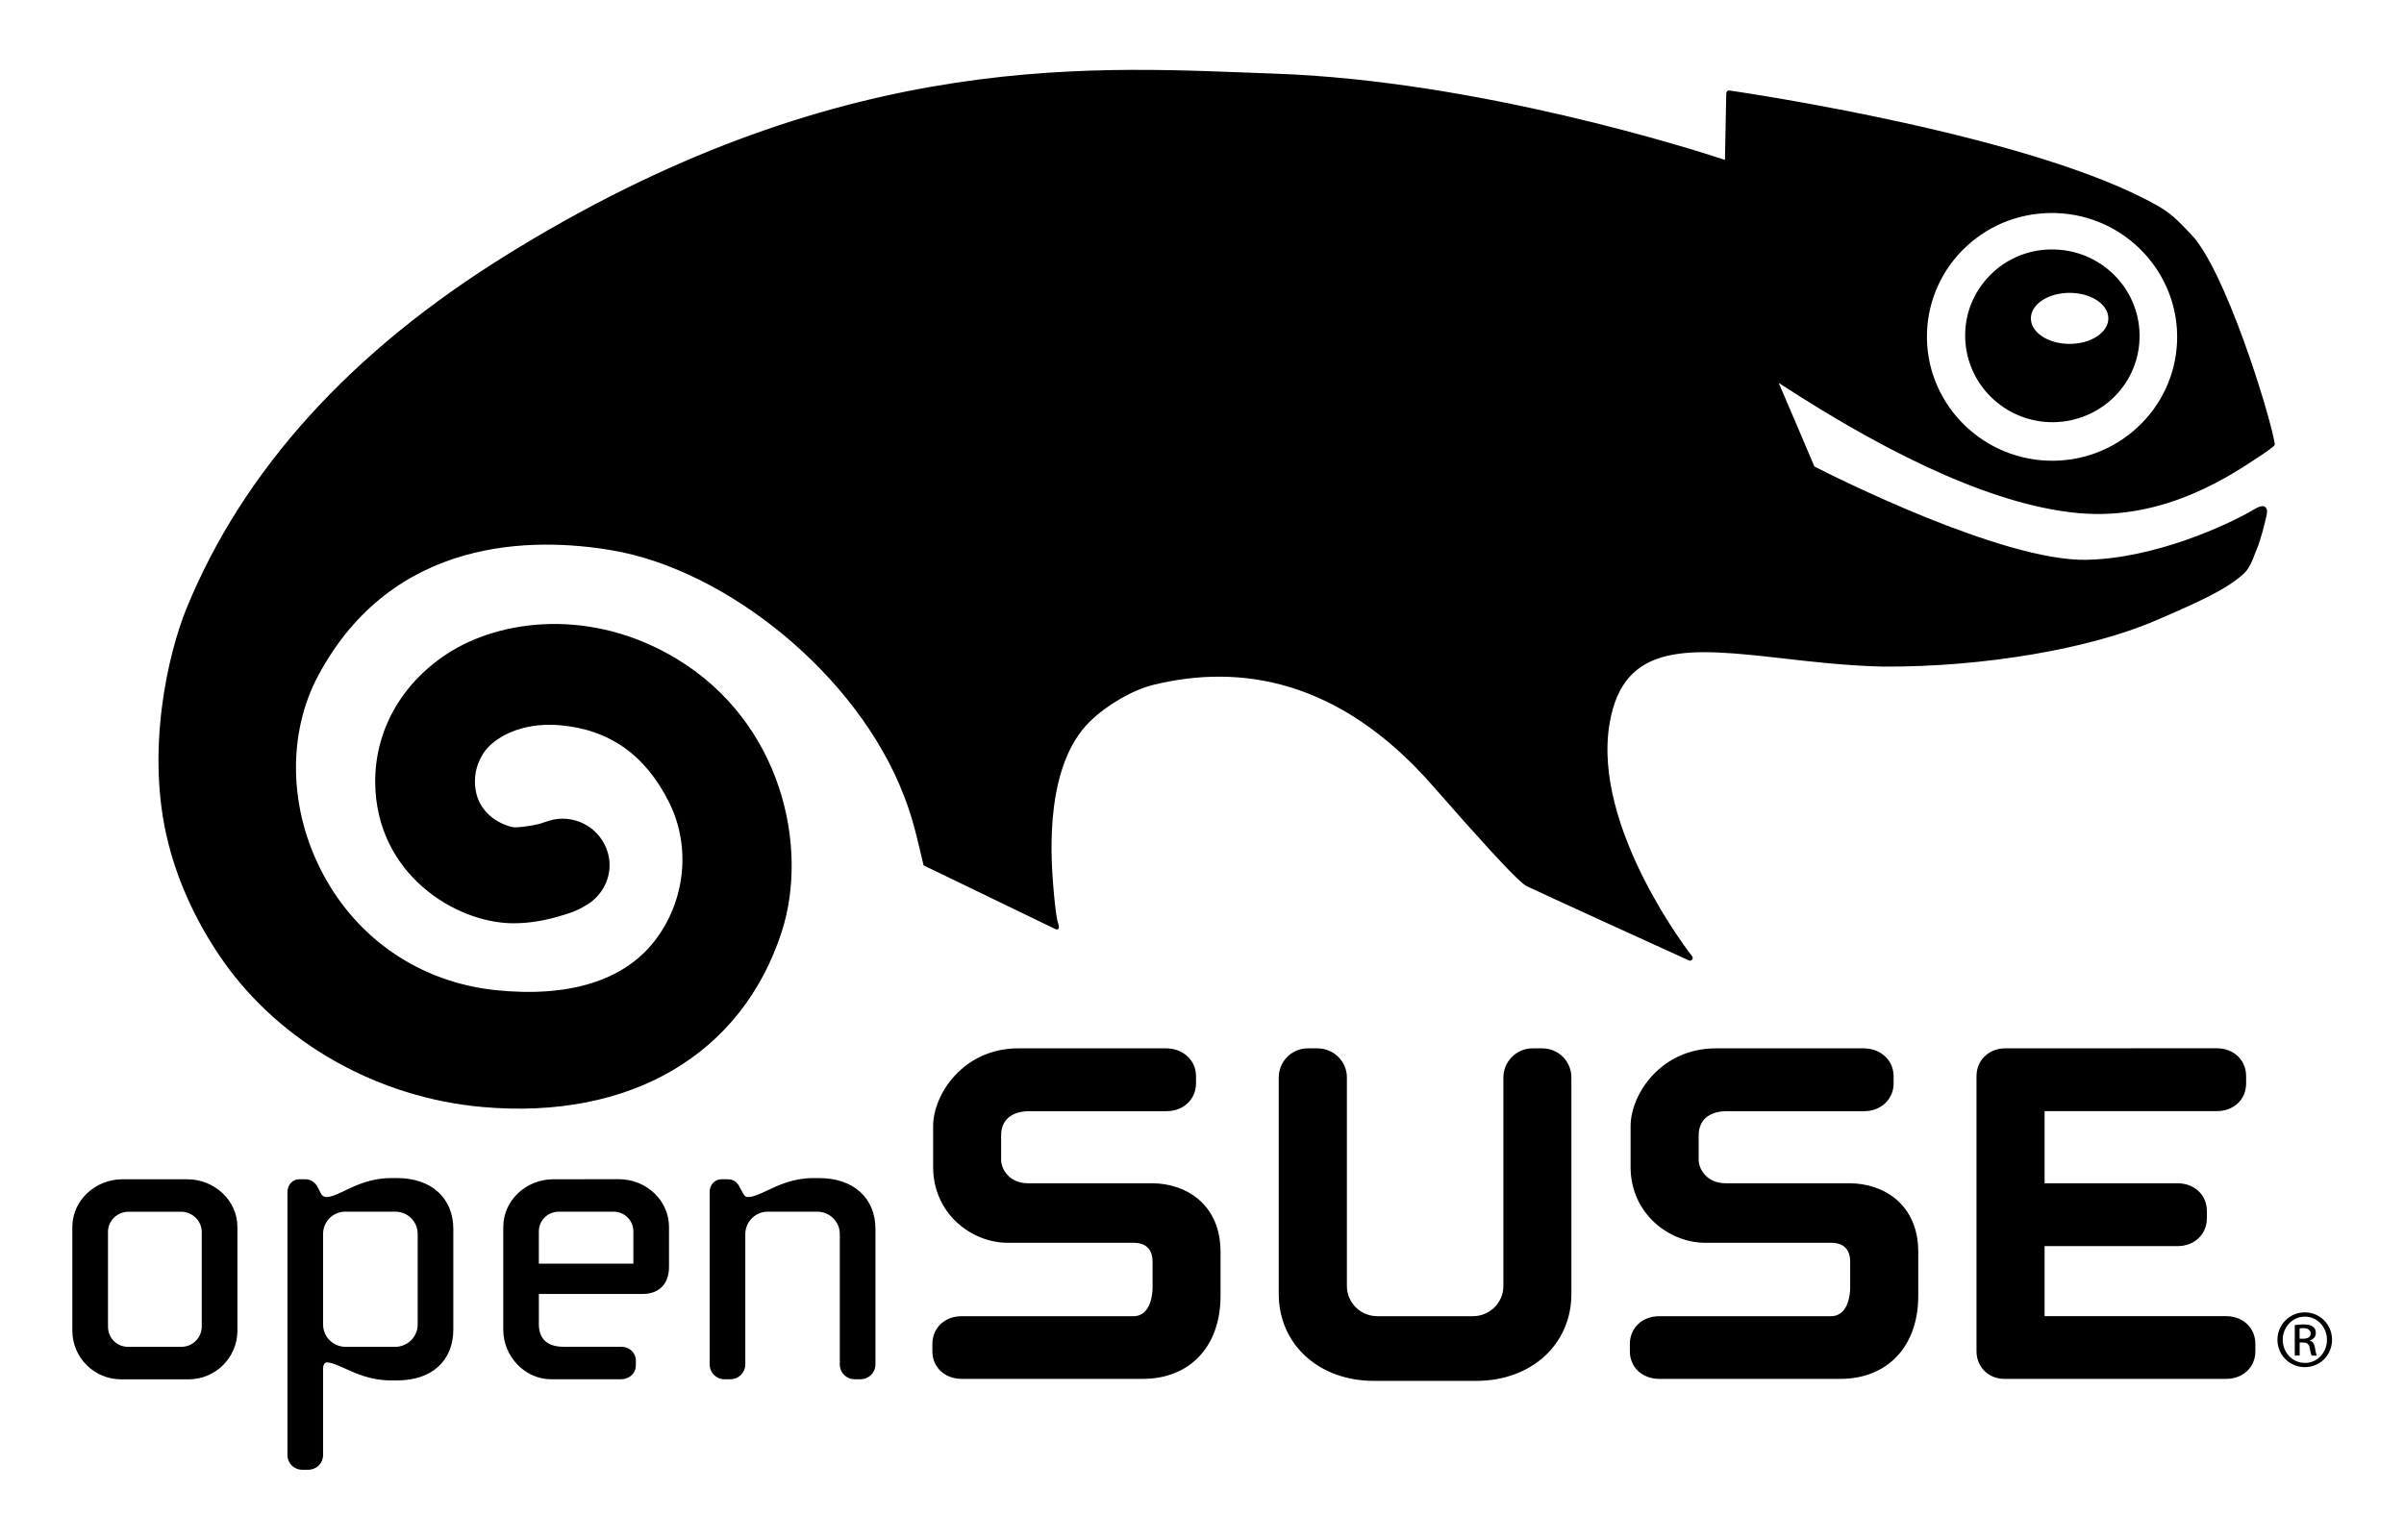
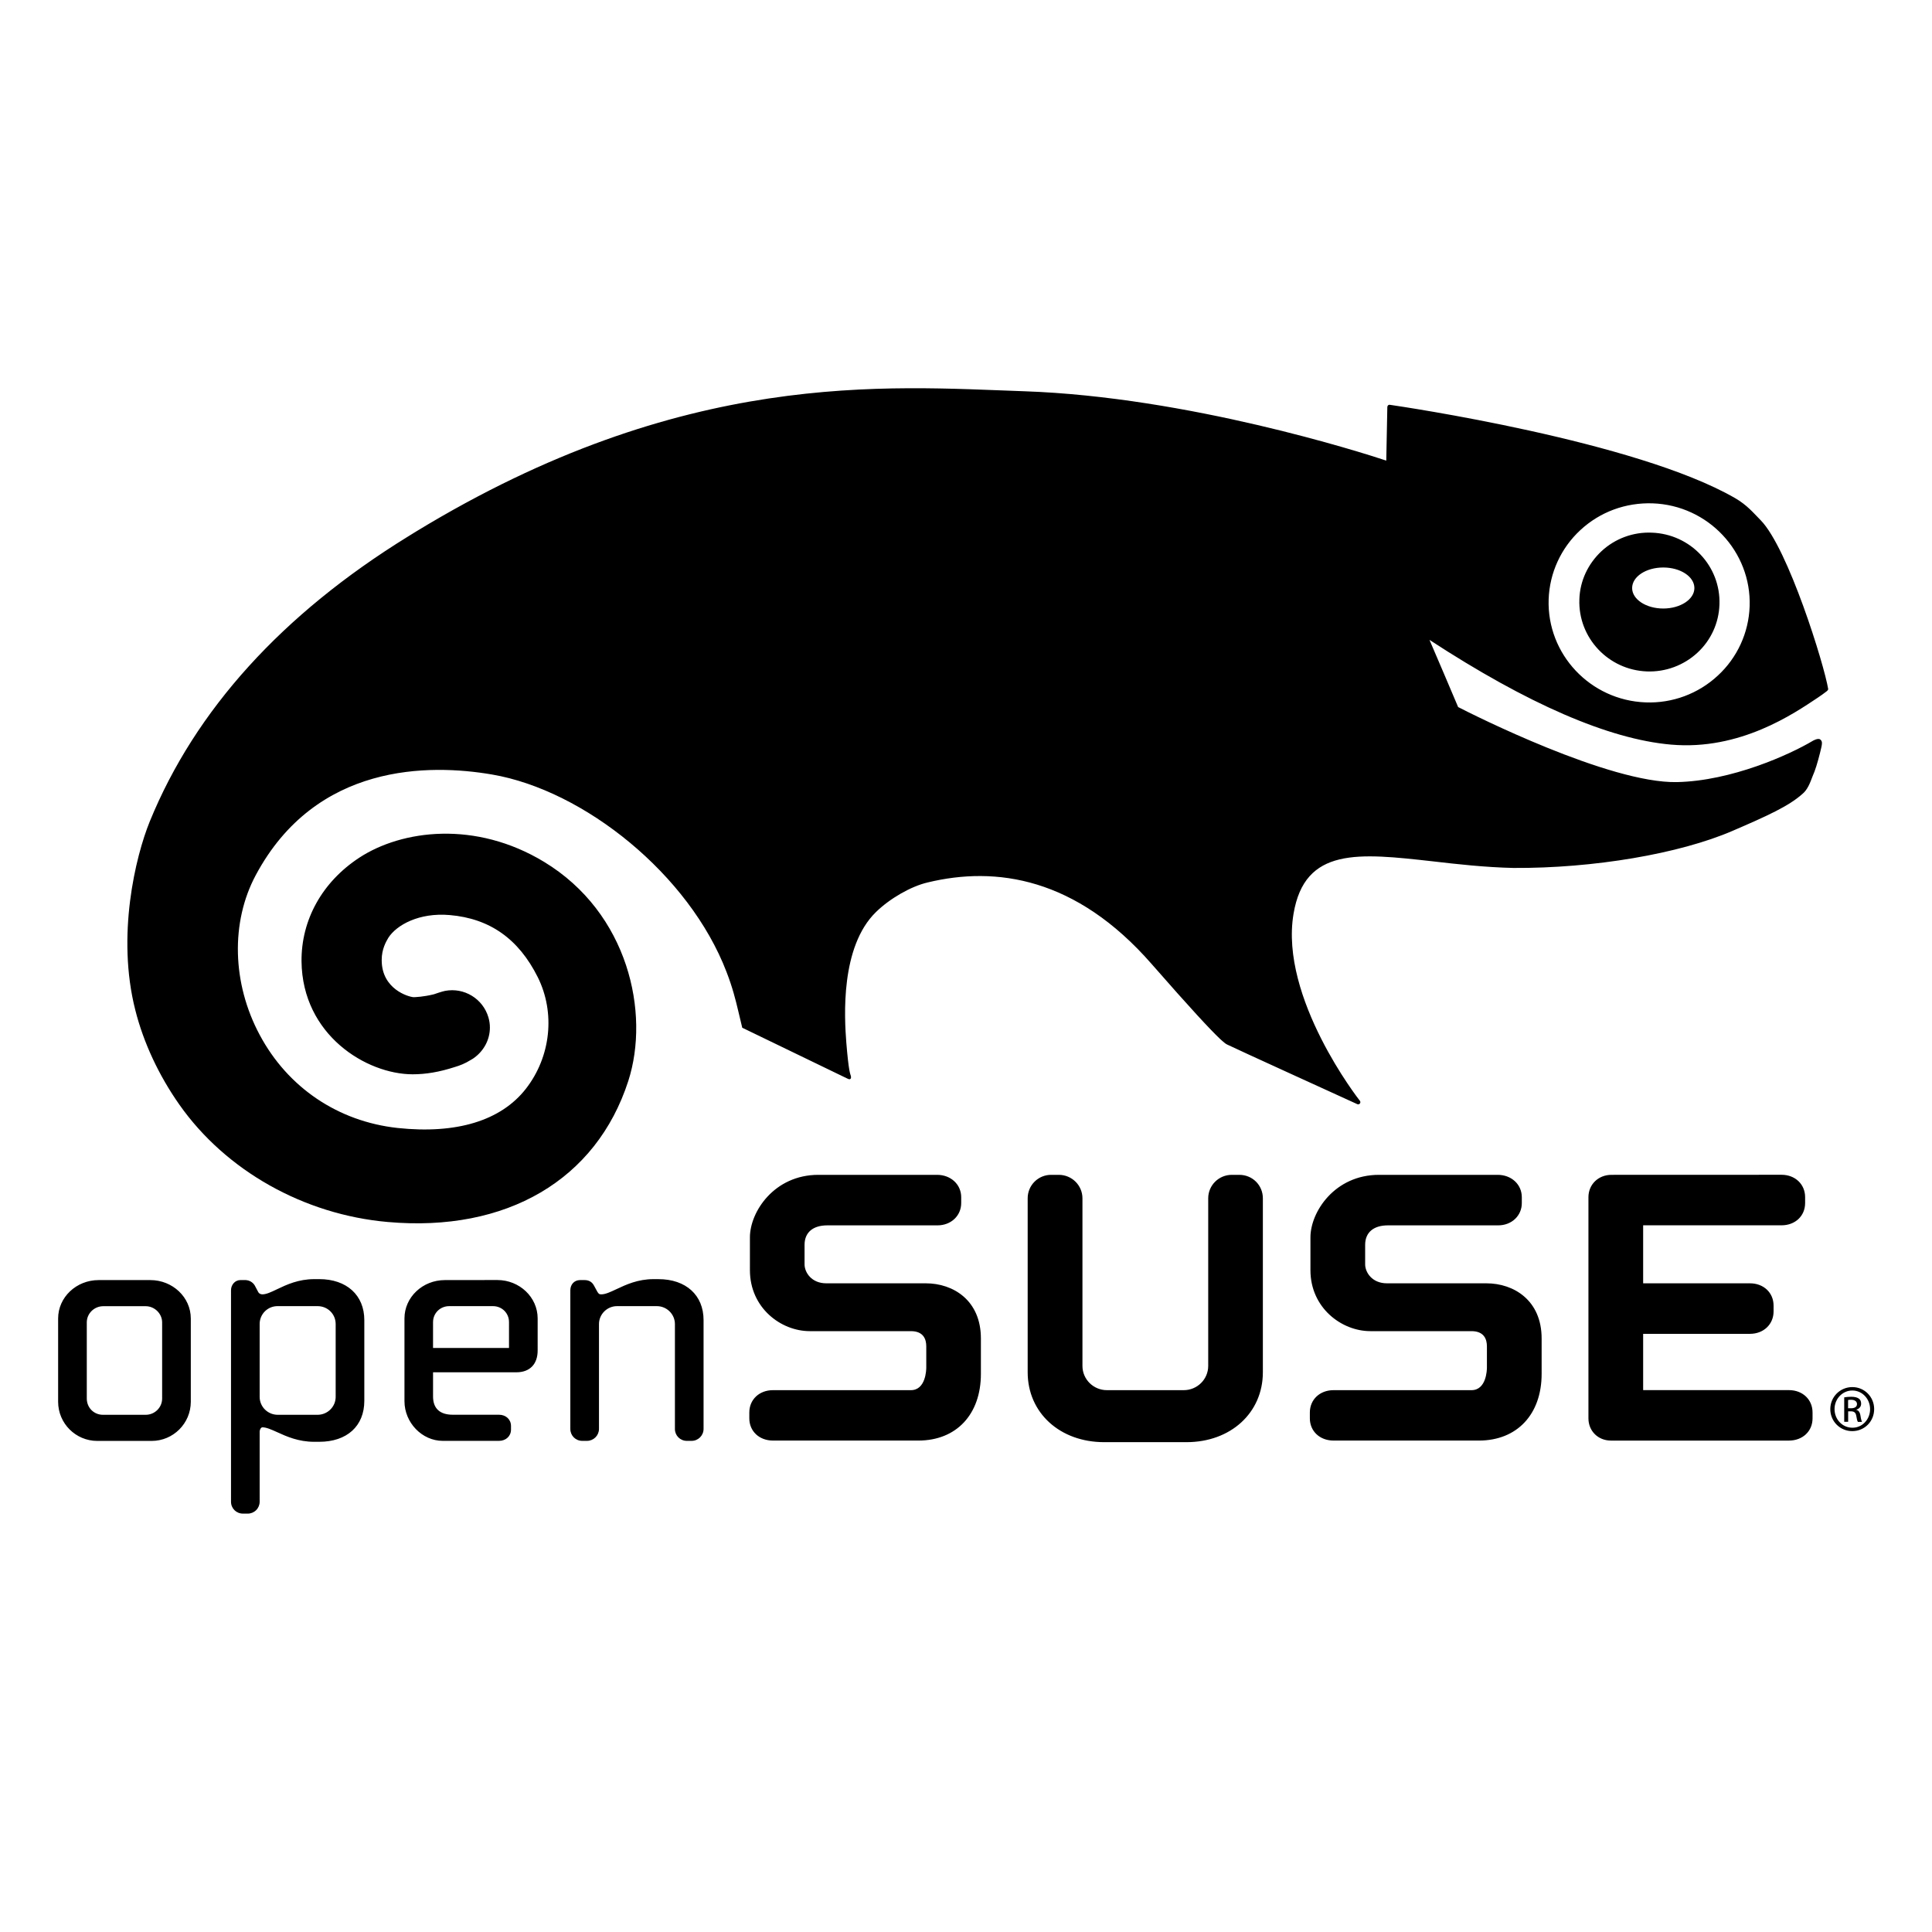
- <svg xmlns="http://www.w3.org/2000/svg" viewBox="0 0 128 82">
-   <path d="M109.434 13.29a4.61 4.61 0 00-3.329 1.226c-.898.84-1.433 1.972-1.468 3.203-.086 2.539 1.922 4.672 4.48 4.765a4.676 4.676 0 003.336-1.234 4.532 4.532 0 001.465-3.2c.09-2.538-1.918-4.671-4.484-4.76zm.761 5.026c-1.14 0-2.062-.609-2.062-1.355 0-.758.922-1.363 2.062-1.363 1.137 0 2.063.605 2.063 1.363 0 .746-.926 1.355-2.063 1.355zm10.825 5.485c.035-.028.113-.094.101-.156-.258-1.594-2.652-9.317-4.469-11.176-.5-.504-.898-1.004-1.707-1.473-6.562-3.785-22.132-6.07-22.86-6.176 0 0-.073-.015-.124.035-.04.04-.047.114-.047.114l-.07 3.547c-1.59-.528-13.149-4.223-23.98-4.594-9.192-.32-22.571-1.496-40.305 9.297l-.524.324c-8.344 5.148-14.101 11.504-17.113 18.883-.945 2.324-2.215 7.566-.957 12.496.543 2.156 1.555 4.324 2.918 6.262 3.078 4.379 8.25 7.289 13.816 7.777 7.86.695 13.809-2.797 15.926-9.34 1.453-4.516 0-11.14-5.578-14.52-4.54-2.753-9.418-2.128-12.25-.273-2.453 1.613-3.844 4.117-3.82 6.867.054 4.88 4.3 7.473 7.355 7.48.887 0 1.777-.152 2.781-.476.36-.105.696-.238 1.067-.469l.113-.066.074-.047-.023.016c.695-.473 1.113-1.235 1.113-2.055 0-.223-.031-.45-.098-.676a2.507 2.507 0 00-2.87-1.754l-.173.043-.234.07-.34.114c-.699.172-1.226.188-1.34.191-.359-.023-2.113-.543-2.113-2.449v-.027c0-.7.281-1.192.438-1.457.546-.852 2.043-1.684 4.066-1.508 2.652.227 4.566 1.574 5.836 4.117 1.176 2.363.867 5.27-.793 7.399-1.652 2.109-4.59 3.007-8.496 2.59-3.942-.43-7.274-2.676-9.137-6.172-1.828-3.414-1.926-7.465-.258-10.579 3.989-7.453 11.52-7.375 15.653-6.667 6.113 1.046 13.066 6.632 15.535 13.078.398 1.027.601 1.843.777 2.586l.266 1.113 6.906 3.34c.148.07.2.097.258.05.074-.05.031-.195.031-.195-.043-.152-.144-.293-.3-2.207-.133-1.7-.4-6.348 1.964-8.652.918-.899 2.317-1.703 3.422-1.961 4.523-1.094 9.832-.34 14.852 5.414 2.597 2.969 3.863 4.324 4.5 4.93 0 0 .144.136.222.199.082.066.137.125.262.191.207.117 8.629 3.953 8.629 3.953s.098.051.172-.039c.074-.09.004-.18.004-.18-.055-.062-5.336-6.82-4.399-12.386.742-4.434 4.305-4.031 9.235-3.48 1.609.187 3.441.394 5.336.437 5.296.031 11-.938 14.515-2.457 2.274-.98 3.723-1.633 4.633-2.45.328-.269.496-.702.672-1.171l.125-.309c.148-.383.363-1.183.457-1.62.039-.192.086-.384-.078-.505-.145-.113-.485.086-.485.086-1.543.922-5.402 2.664-9.011 2.738-4.477.09-13.555-4.488-14.493-4.972-.632-1.485-1.257-2.969-1.898-4.45 6.492 4.239 11.879 6.579 16 6.938 4.59.406 8.168-2.074 9.719-3.105.203-.133.406-.282.594-.426zm-18.418-6.094a6.55 6.55 0 012.109-4.594c1.3-1.203 3-1.824 4.781-1.765 3.668.129 6.551 3.195 6.426 6.824a6.549 6.549 0 01-2.11 4.59 6.644 6.644 0 01-4.785 1.773c-3.664-.137-6.543-3.195-6.421-6.828zm0 0" fill-rule="evenodd" />
-   <path d="M54.219 55.836c-2.926 0-4.535 2.45-4.535 4.144v2.172c0 2.496 2.054 4.04 3.964 4.04h6.7c.843 0 1.02.546 1.02 1.007v1.406c0 .149-.032 1.497-1.02 1.497H51.21c-.91 0-1.566.625-1.566 1.48v.387c0 .851.656 1.472 1.566 1.472h9.633c2.52 0 4.144-1.734 4.144-4.418v-2.347c0-2.524-1.832-3.653-3.648-3.653h-6.594c-.992 0-1.441-.734-1.441-1.257v-1.293c0-.817.55-1.29 1.511-1.29h7.297c.895 0 1.57-.636 1.57-1.476v-.387c0-.847-.687-1.484-1.601-1.484zm0 0M81.61 55.836c-.864 0-1.563.695-1.563 1.555v11.105c0 .89-.73 1.606-1.621 1.606h-5.09c-.89 0-1.621-.715-1.621-1.606V57.391c0-.86-.703-1.555-1.567-1.555h-.492a1.55 1.55 0 00-1.57 1.555v11.523c0 2.688 2.133 4.633 5.07 4.633h5.45c2.933 0 5.062-1.945 5.062-4.633V57.391c0-.868-.688-1.555-1.563-1.555zm0 0M91.36 55.836c-2.926 0-4.54 2.45-4.54 4.144v2.172c0 2.496 2.063 4.04 3.97 4.04h6.698c.844 0 1.024.546 1.024 1.007v1.406c0 .149-.032 1.497-1.024 1.497h-9.14c-.907 0-1.567.625-1.567 1.48v.387c0 .851.66 1.472 1.567 1.472h9.636c2.52 0 4.153-1.734 4.153-4.418v-2.347c0-2.524-1.84-3.653-3.657-3.653h-6.59c-.995 0-1.445-.734-1.445-1.257v-1.293c0-.817.551-1.29 1.512-1.29h7.3c.895 0 1.567-.636 1.567-1.476v-.387c0-.847-.683-1.484-1.601-1.484zm0 0M105.238 57.316V71.97c0 .84.64 1.472 1.492 1.472h11.79c.91 0 1.566-.62 1.566-1.472v-.387c0-.86-.656-1.484-1.566-1.484h-9.657V66.37h7.078c.903 0 1.563-.633 1.563-1.484V64.5c0-.855-.66-1.477-1.563-1.477h-7.078V59.18h9.168c.903 0 1.563-.617 1.563-1.477v-.387c0-.855-.66-1.484-1.563-1.484l-11.27.004c-.866 0-1.523.637-1.523 1.48zm0 0M6.531 62.809c-1.476 0-2.68 1.14-2.68 2.543v5.523a2.596 2.596 0 002.59 2.59h3.61a2.596 2.596 0 002.59-2.59v-5.523c0-1.403-1.204-2.543-2.68-2.543zm-.781 7.847v-5.043c0-.593.492-1.074 1.094-1.074h2.808c.59 0 1.09.492 1.09 1.074v5.043c0 .594-.488 1.078-1.09 1.078H6.82c-.601 0-1.07-.472-1.07-1.078zm0 0M20.816 62.746c-1.043 0-1.828.367-2.457.668-.382.184-.714.34-.972.34-.117 0-.219-.05-.27-.137l-.242-.457a.741.741 0 00-.598-.351h-.355c-.344 0-.617.304-.617.675v14.012c0 .442.351.785.793.785h.308a.788.788 0 00.797-.785v-4.648c0-.137.09-.285.184-.285.258 0 .59.148.972.32.63.289 1.414.64 2.457.64h.332c1.84 0 2.989-1.043 2.989-2.714V65.46c0-1.652-1.172-2.715-2.989-2.715zm-3.613 7.8v-4.823a1.18 1.18 0 011.2-1.188h2.636c.672 0 1.2.524 1.2 1.188v4.824c0 .656-.54 1.187-1.2 1.187h-2.637c-.66 0-1.199-.53-1.199-1.187zm0 0M26.797 65.348v5.484c0 1.422 1.164 2.629 2.539 2.629h3.723c.46 0 .796-.316.796-.746v-.242c0-.43-.335-.743-.796-.743H30c-.855 0-1.309-.414-1.309-1.207v-1.605h5.52c.887 0 1.41-.535 1.41-1.445v-2.125c0-1.403-1.2-2.543-2.672-2.543l-3.476.004c-1.477 0-2.676 1.136-2.676 2.539zm1.894.242c0-.59.473-1.055 1.07-1.055h2.9c.597 0 1.062.465 1.062 1.055v1.715H28.69V65.59zm0 0M43.293 62.746c-1.035 0-1.82.367-2.45.664-.394.184-.73.344-1.003.344-.121 0-.172-.016-.266-.176l-.215-.394c-.129-.25-.34-.375-.629-.375h-.304c-.371 0-.64.285-.64.675v9.192c0 .433.347.785.792.785h.309a.795.795 0 00.797-.785v-6.953c0-.653.539-1.188 1.195-1.188h2.637c.66 0 1.199.535 1.199 1.188v6.953c0 .433.347.785.793.785h.308a.793.793 0 00.797-.785v-7.219c0-1.648-1.168-2.71-2.988-2.71zm0 0M122.723 69.898c.804 0 1.445.649 1.445 1.457 0 .82-.64 1.461-1.45 1.461a1.45 1.45 0 01-1.456-1.46c0-.81.652-1.458 1.457-1.458zm-.004.227c-.649 0-1.176.55-1.176 1.23 0 .692.527 1.235 1.18 1.235.652.008 1.175-.543 1.175-1.23 0-.684-.523-1.235-1.175-1.235zm-.278 2.074h-.257v-1.62c.136-.02.265-.04.46-.04.25 0 .415.05.512.125.098.07.149.18.149.336 0 .21-.145.34-.32.395v.011c.144.028.242.156.277.395.039.254.074.347.101.402h-.273c-.04-.055-.078-.203-.11-.414-.039-.207-.144-.285-.355-.285h-.18v.695zm0-.898h.192c.215 0 .398-.074.398-.278 0-.14-.105-.285-.398-.285-.086 0-.145.008-.192.016zm0 0" />
+ <svg xmlns="http://www.w3.org/2000/svg" viewBox="0 0 128 128" version="1.1" id="svg193">
+   <defs id="defs197" />
+   <g id="g201" transform="translate(0,22)">
+     <path d="m 109.434,13.29 a 4.61,4.61 0 0 0 -3.329,1.226 c -0.898,0.84 -1.433,1.972 -1.468,3.203 -0.086,2.539 1.922,4.672 4.48,4.765 a 4.676,4.676 0 0 0 3.336,-1.234 4.532,4.532 0 0 0 1.465,-3.2 c 0.09,-2.538 -1.918,-4.671 -4.484,-4.76 z m 0.761,5.026 c -1.14,0 -2.062,-0.609 -2.062,-1.355 0,-0.758 0.922,-1.363 2.062,-1.363 1.137,0 2.063,0.605 2.063,1.363 0,0.746 -0.926,1.355 -2.063,1.355 z m 10.825,5.485 c 0.035,-0.028 0.113,-0.094 0.101,-0.156 -0.258,-1.594 -2.652,-9.317 -4.469,-11.176 -0.5,-0.504 -0.898,-1.004 -1.707,-1.473 -6.562,-3.785 -22.132,-6.07 -22.86,-6.176 0,0 -0.073,-0.015 -0.124,0.035 -0.04,0.04 -0.047,0.114 -0.047,0.114 l -0.07,3.547 C 90.254,7.988 78.695,4.293 67.864,3.922 58.672,3.602 45.293,2.426 27.559,13.219 l -0.524,0.324 C 18.691,18.691 12.934,25.047 9.922,32.426 8.977,34.75 7.707,39.992 8.965,44.922 c 0.543,2.156 1.555,4.324 2.918,6.262 3.078,4.379 8.25,7.289 13.816,7.777 7.86,0.695 13.809,-2.797 15.926,-9.34 1.453,-4.516 0,-11.14 -5.578,-14.52 -4.54,-2.753 -9.418,-2.128 -12.25,-0.273 -2.453,1.613 -3.844,4.117 -3.82,6.867 0.054,4.88 4.3,7.473 7.355,7.48 0.887,0 1.777,-0.152 2.781,-0.476 0.36,-0.105 0.696,-0.238 1.067,-0.469 l 0.113,-0.066 0.074,-0.047 -0.023,0.016 c 0.695,-0.473 1.113,-1.235 1.113,-2.055 0,-0.223 -0.031,-0.45 -0.098,-0.676 a 2.507,2.507 0 0 0 -2.87,-1.754 l -0.173,0.043 -0.234,0.07 -0.34,0.114 c -0.699,0.172 -1.226,0.188 -1.34,0.191 -0.359,-0.023 -2.113,-0.543 -2.113,-2.449 V 41.59 c 0,-0.7 0.281,-1.192 0.438,-1.457 0.546,-0.852 2.043,-1.684 4.066,-1.508 2.652,0.227 4.566,1.574 5.836,4.117 1.176,2.363 0.867,5.27 -0.793,7.399 -1.652,2.109 -4.59,3.007 -8.496,2.59 -3.942,-0.43 -7.274,-2.676 -9.137,-6.172 -1.828,-3.414 -1.926,-7.465 -0.258,-10.579 3.989,-7.453 11.52,-7.375 15.653,-6.667 6.113,1.046 13.066,6.632 15.535,13.078 0.398,1.027 0.601,1.843 0.777,2.586 l 0.266,1.113 6.906,3.34 c 0.148,0.07 0.2,0.097 0.258,0.05 0.074,-0.05 0.031,-0.195 0.031,-0.195 -0.043,-0.152 -0.144,-0.293 -0.3,-2.207 -0.133,-1.7 -0.4,-6.348 1.964,-8.652 0.918,-0.899 2.317,-1.703 3.422,-1.961 4.523,-1.094 9.832,-0.34 14.852,5.414 2.597,2.969 3.863,4.324 4.5,4.93 0,0 0.144,0.136 0.222,0.199 0.082,0.066 0.137,0.125 0.262,0.191 0.207,0.117 8.629,3.953 8.629,3.953 0,0 0.098,0.051 0.172,-0.039 0.074,-0.09 0.004,-0.18 0.004,-0.18 -0.055,-0.062 -5.336,-6.82 -4.399,-12.386 0.742,-4.434 4.305,-4.031 9.235,-3.48 1.609,0.187 3.441,0.394 5.336,0.437 5.296,0.031 11,-0.938 14.515,-2.457 2.274,-0.98 3.723,-1.633 4.633,-2.45 0.328,-0.269 0.496,-0.702 0.672,-1.171 l 0.125,-0.309 c 0.148,-0.383 0.363,-1.183 0.457,-1.62 0.039,-0.192 0.086,-0.384 -0.078,-0.505 -0.145,-0.113 -0.485,0.086 -0.485,0.086 -1.543,0.922 -5.402,2.664 -9.011,2.738 -4.477,0.09 -13.555,-4.488 -14.493,-4.972 -0.632,-1.485 -1.257,-2.969 -1.898,-4.45 6.492,4.239 11.879,6.579 16,6.938 4.59,0.406 8.168,-2.074 9.719,-3.105 0.203,-0.133 0.406,-0.282 0.594,-0.426 z m -18.418,-6.094 a 6.55,6.55 0 0 1 2.109,-4.594 c 1.3,-1.203 3,-1.824 4.781,-1.765 3.668,0.129 6.551,3.195 6.426,6.824 a 6.549,6.549 0 0 1 -2.11,4.59 6.644,6.644 0 0 1 -4.785,1.773 c -3.664,-0.137 -6.543,-3.195 -6.421,-6.828 z m 0,0" fill-rule="evenodd" id="path189" />
+     <path d="m 54.219,55.836 c -2.926,0 -4.535,2.45 -4.535,4.144 v 2.172 c 0,2.496 2.054,4.04 3.964,4.04 h 6.7 c 0.843,0 1.02,0.546 1.02,1.007 v 1.406 c 0,0.149 -0.032,1.497 -1.02,1.497 H 51.21 c -0.91,0 -1.566,0.625 -1.566,1.48 v 0.387 c 0,0.851 0.656,1.472 1.566,1.472 h 9.633 c 2.52,0 4.144,-1.734 4.144,-4.418 v -2.347 c 0,-2.524 -1.832,-3.653 -3.648,-3.653 h -6.594 c -0.992,0 -1.441,-0.734 -1.441,-1.257 v -1.293 c 0,-0.817 0.55,-1.29 1.511,-1.29 h 7.297 c 0.895,0 1.57,-0.636 1.57,-1.476 V 57.32 c 0,-0.847 -0.687,-1.484 -1.601,-1.484 z m 0,0 m 27.391,0 c -0.864,0 -1.563,0.695 -1.563,1.555 v 11.105 c 0,0.89 -0.73,1.606 -1.621,1.606 h -5.09 c -0.89,0 -1.621,-0.715 -1.621,-1.606 V 57.391 c 0,-0.86 -0.703,-1.555 -1.567,-1.555 h -0.492 a 1.55,1.55 0 0 0 -1.57,1.555 v 11.523 c 0,2.688 2.133,4.633 5.07,4.633 h 5.45 c 2.933,0 5.062,-1.945 5.062,-4.633 V 57.391 c 0,-0.868 -0.688,-1.555 -1.563,-1.555 z m 0,0 m 9.75,0 c -2.926,0 -4.54,2.45 -4.54,4.144 v 2.172 c 0,2.496 2.063,4.04 3.97,4.04 h 6.698 c 0.844,0 1.024,0.546 1.024,1.007 v 1.406 c 0,0.149 -0.032,1.497 -1.024,1.497 h -9.14 c -0.907,0 -1.567,0.625 -1.567,1.48 v 0.387 c 0,0.851 0.66,1.472 1.567,1.472 h 9.636 c 2.52,0 4.153,-1.734 4.153,-4.418 v -2.347 c 0,-2.524 -1.84,-3.653 -3.657,-3.653 h -6.59 c -0.995,0 -1.445,-0.734 -1.445,-1.257 v -1.293 c 0,-0.817 0.551,-1.29 1.512,-1.29 h 7.3 c 0.895,0 1.567,-0.636 1.567,-1.476 V 57.32 c 0,-0.847 -0.683,-1.484 -1.601,-1.484 z m 0,0 m 13.878,1.48 V 71.97 c 0,0.84 0.64,1.472 1.492,1.472 h 11.79 c 0.91,0 1.566,-0.62 1.566,-1.472 v -0.387 c 0,-0.86 -0.656,-1.484 -1.566,-1.484 h -9.657 V 66.37 h 7.078 c 0.903,0 1.563,-0.633 1.563,-1.484 V 64.5 c 0,-0.855 -0.66,-1.477 -1.563,-1.477 h -7.078 V 59.18 h 9.168 c 0.903,0 1.563,-0.617 1.563,-1.477 v -0.387 c 0,-0.855 -0.66,-1.484 -1.563,-1.484 l -11.27,0.004 c -0.866,0 -1.523,0.637 -1.523,1.48 z m 0,0 M 6.531,62.809 c -1.476,0 -2.68,1.14 -2.68,2.543 v 5.523 a 2.596,2.596 0 0 0 2.59,2.59 h 3.61 a 2.596,2.596 0 0 0 2.59,-2.59 v -5.523 c 0,-1.403 -1.204,-2.543 -2.68,-2.543 z M 5.75,70.656 v -5.043 c 0,-0.593 0.492,-1.074 1.094,-1.074 h 2.808 c 0.59,0 1.09,0.492 1.09,1.074 v 5.043 c 0,0.594 -0.488,1.078 -1.09,1.078 H 6.82 c -0.601,0 -1.07,-0.472 -1.07,-1.078 z m 0,0 m 15.066,-7.91 c -1.043,0 -1.828,0.367 -2.457,0.668 -0.382,0.184 -0.714,0.34 -0.972,0.34 -0.117,0 -0.219,-0.05 -0.27,-0.137 L 16.875,63.16 a 0.741,0.741 0 0 0 -0.598,-0.351 h -0.355 c -0.344,0 -0.617,0.304 -0.617,0.675 v 14.012 c 0,0.442 0.351,0.785 0.793,0.785 h 0.308 a 0.788,0.788 0 0 0 0.797,-0.785 v -4.648 c 0,-0.137 0.09,-0.285 0.184,-0.285 0.258,0 0.59,0.148 0.972,0.32 0.63,0.289 1.414,0.64 2.457,0.64 h 0.332 c 1.84,0 2.989,-1.043 2.989,-2.714 V 65.46 c 0,-1.652 -1.172,-2.715 -2.989,-2.715 z m -3.613,7.8 v -4.823 a 1.18,1.18 0 0 1 1.2,-1.188 h 2.636 c 0.672,0 1.2,0.524 1.2,1.188 v 4.824 c 0,0.656 -0.54,1.187 -1.2,1.187 h -2.637 c -0.66,0 -1.199,-0.53 -1.199,-1.187 z m 0,0 m 9.594,-5.198 v 5.484 c 0,1.422 1.164,2.629 2.539,2.629 h 3.723 c 0.46,0 0.796,-0.316 0.796,-0.746 v -0.242 c 0,-0.43 -0.335,-0.743 -0.796,-0.743 H 30 c -0.855,0 -1.309,-0.414 -1.309,-1.207 v -1.605 h 5.52 c 0.887,0 1.41,-0.535 1.41,-1.445 v -2.125 c 0,-1.403 -1.2,-2.543 -2.672,-2.543 l -3.476,0.004 c -1.477,0 -2.676,1.136 -2.676,2.539 z m 1.894,0.242 c 0,-0.59 0.473,-1.055 1.07,-1.055 h 2.9 c 0.597,0 1.062,0.465 1.062,1.055 v 1.715 H 28.69 V 65.59 Z m 0,0 m 14.602,-2.844 c -1.035,0 -1.82,0.367 -2.45,0.664 -0.394,0.184 -0.73,0.344 -1.003,0.344 -0.121,0 -0.172,-0.016 -0.266,-0.176 l -0.215,-0.394 c -0.129,-0.25 -0.34,-0.375 -0.629,-0.375 h -0.304 c -0.371,0 -0.64,0.285 -0.64,0.675 v 9.192 c 0,0.433 0.347,0.785 0.792,0.785 h 0.309 a 0.795,0.795 0 0 0 0.797,-0.785 v -6.953 c 0,-0.653 0.539,-1.188 1.195,-1.188 h 2.637 c 0.66,0 1.199,0.535 1.199,1.188 v 6.953 c 0,0.433 0.347,0.785 0.793,0.785 h 0.308 a 0.793,0.793 0 0 0 0.797,-0.785 v -7.219 c 0,-1.648 -1.168,-2.71 -2.988,-2.71 z m 0,0 m 79.43,7.152 c 0.804,0 1.445,0.649 1.445,1.457 0,0.82 -0.64,1.461 -1.45,1.461 a 1.45,1.45 0 0 1 -1.456,-1.46 c 0,-0.81 0.652,-1.458 1.457,-1.458 z m -0.004,0.227 c -0.649,0 -1.176,0.55 -1.176,1.23 0,0.692 0.527,1.235 1.18,1.235 0.652,0.008 1.175,-0.543 1.175,-1.23 0,-0.684 -0.523,-1.235 -1.175,-1.235 z m -0.278,2.074 h -0.257 v -1.62 c 0.136,-0.02 0.265,-0.04 0.46,-0.04 0.25,0 0.415,0.05 0.512,0.125 0.098,0.07 0.149,0.18 0.149,0.336 0,0.21 -0.145,0.34 -0.32,0.395 v 0.011 c 0.144,0.028 0.242,0.156 0.277,0.395 0.039,0.254 0.074,0.347 0.101,0.402 h -0.273 c -0.04,-0.055 -0.078,-0.203 -0.11,-0.414 -0.039,-0.207 -0.144,-0.285 -0.355,-0.285 h -0.18 v 0.695 z m 0,-0.898 h 0.192 c 0.215,0 0.398,-0.074 0.398,-0.278 0,-0.14 -0.105,-0.285 -0.398,-0.285 -0.086,0 -0.145,0.008 -0.192,0.016 z m 0,0" id="path191" />
+   </g>
</svg>
